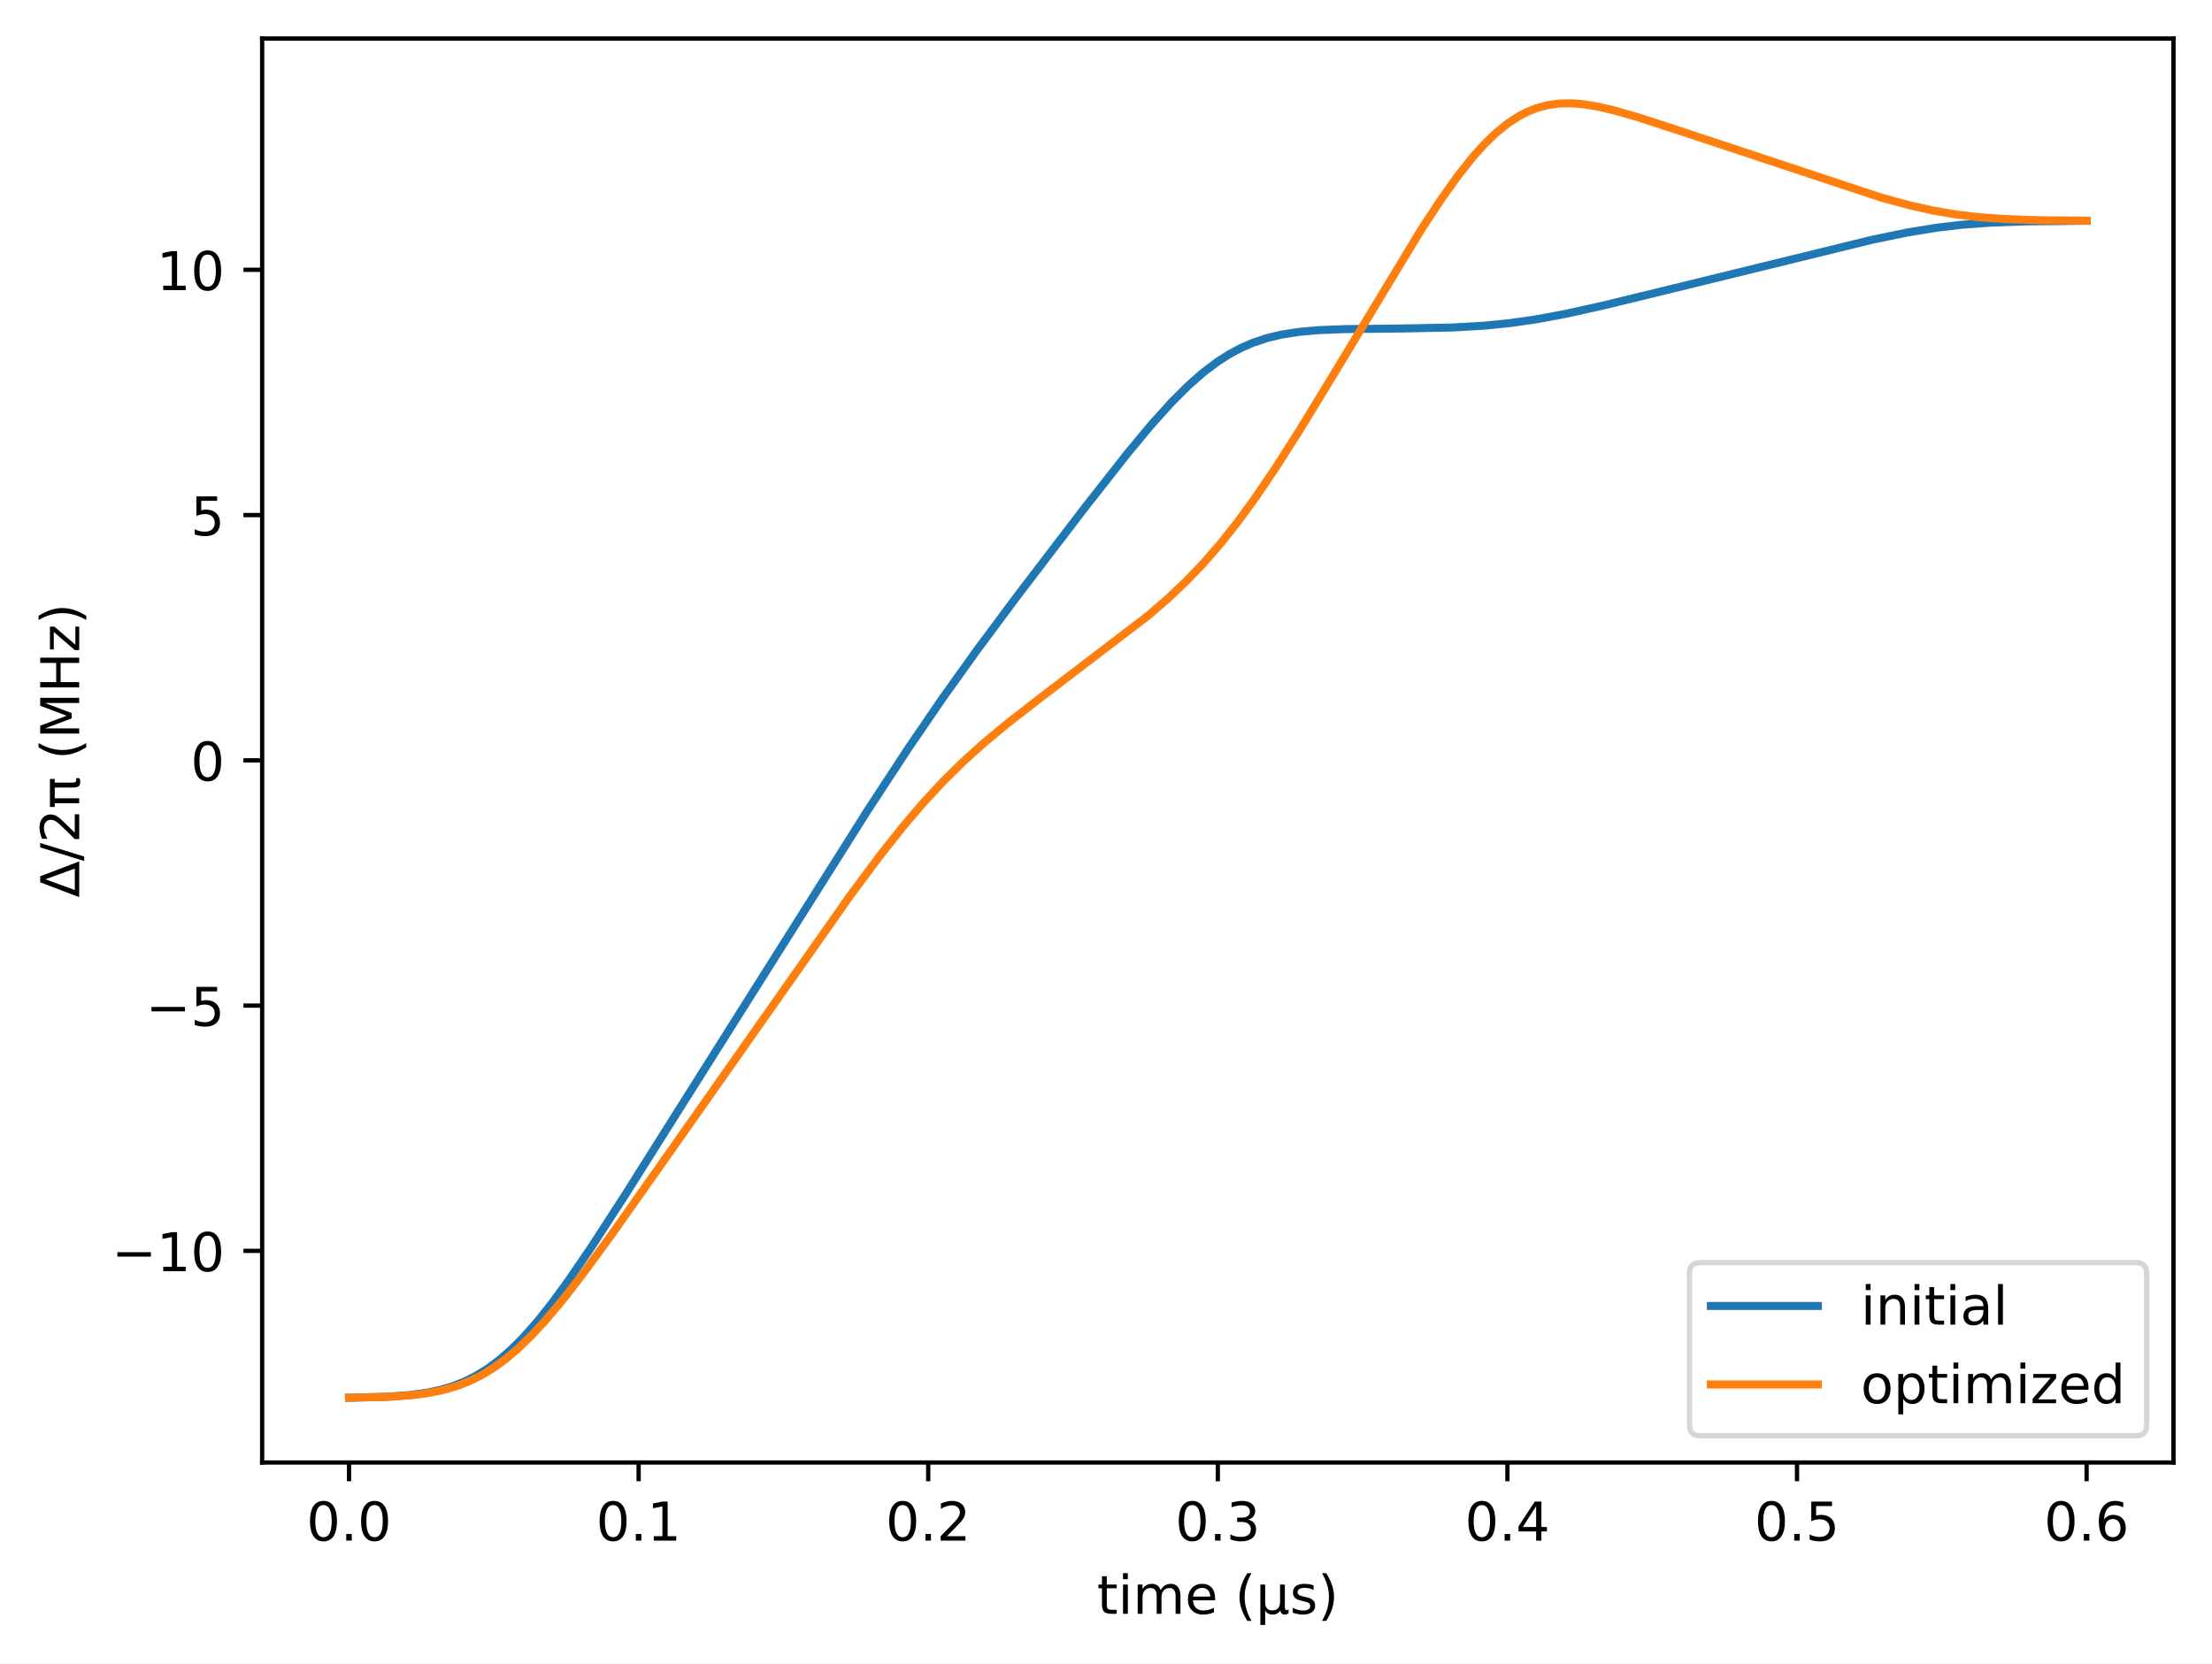
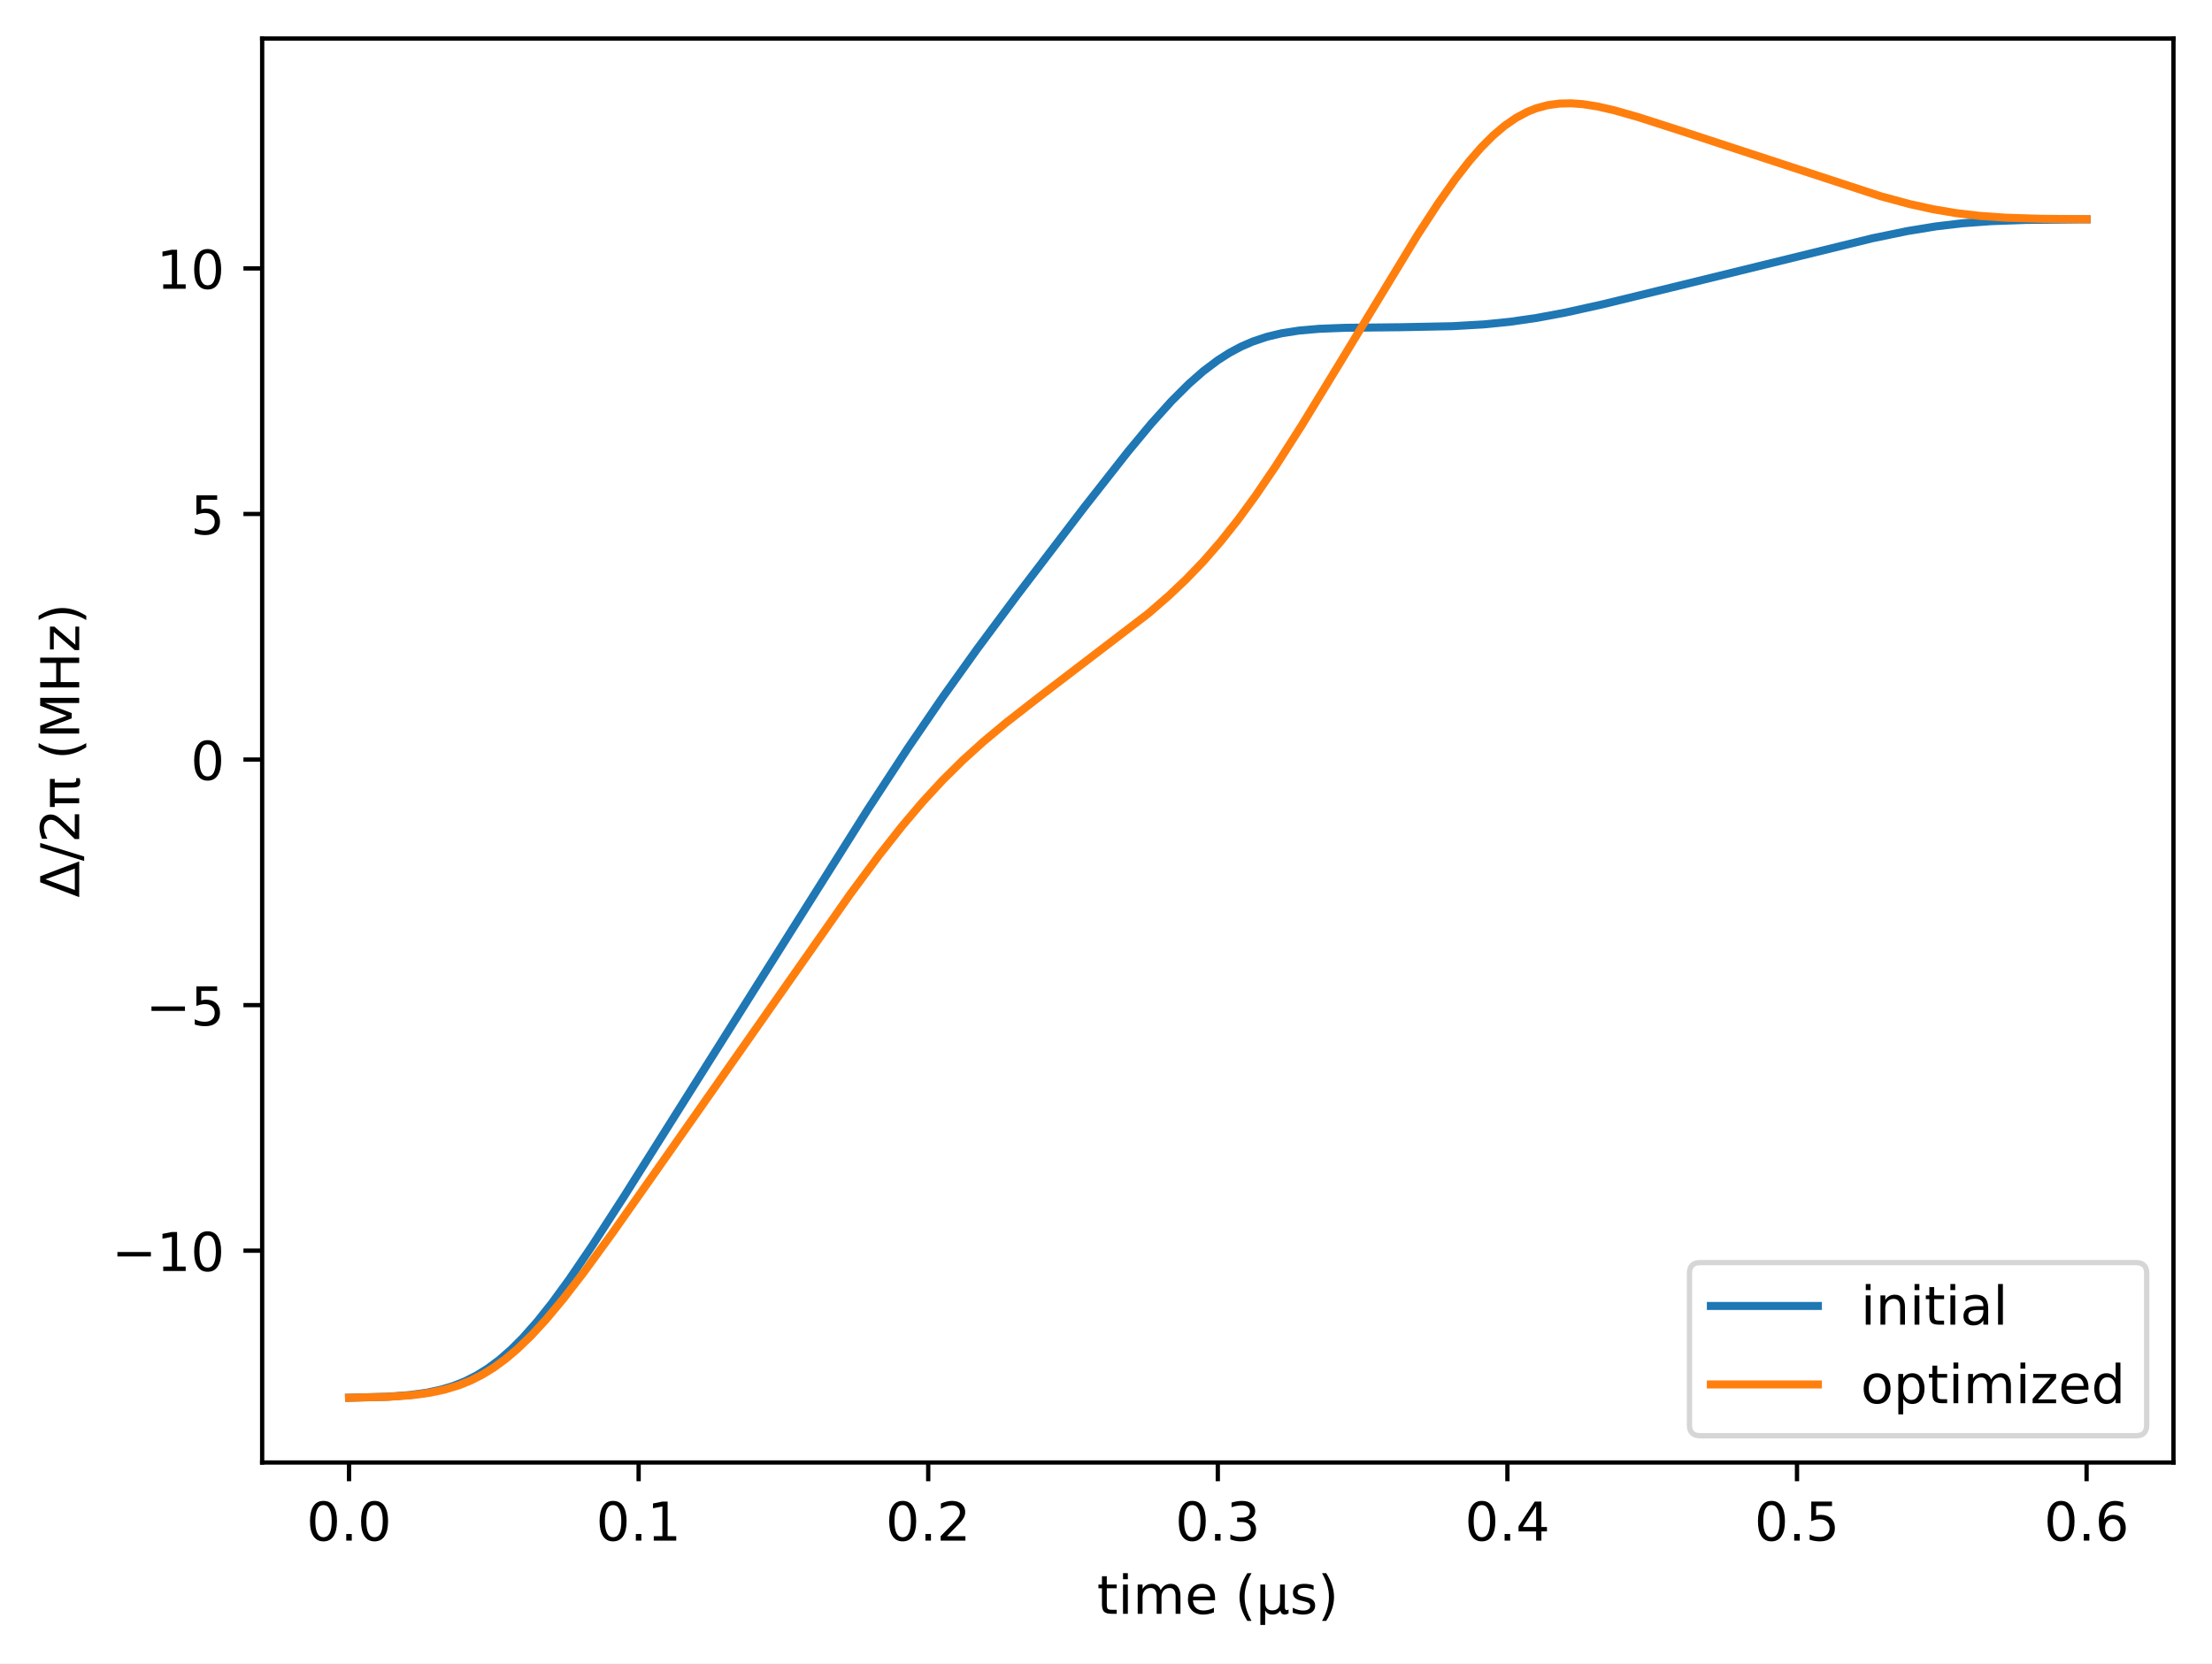
<svg xmlns="http://www.w3.org/2000/svg" xmlns:xlink="http://www.w3.org/1999/xlink" width="413.303pt" height="310.868pt" viewBox="0 0 413.303 310.868" version="1.1">
  <defs>
    <style type="text/css">*{stroke-linejoin: round; stroke-linecap: butt}</style>
  </defs>
  <g id="figure_1">
    <g id="patch_1">
      <path d="M 0 310.868  L 413.303 310.868  L 413.303 0  L 0 0  z " style="fill: #ffffff" />
    </g>
    <g id="axes_1">
      <g id="patch_2">
        <path d="M 48.983 273.312  L 406.103 273.312  L 406.103 7.2  L 48.983 7.2  z " style="fill: #ffffff" />
      </g>
      <g id="matplotlib.axis_1">
        <g id="xtick_1">
          <g id="line2d_1">
            <defs>
-               <path id="mb2568c55d3" d="M 0 0  L 0 3.5  " style="stroke: #000000; stroke-width: 0.8" />
-             </defs>
-             <g>
-               <use xlink:href="#mb2568c55d3" x="65.216" y="273.312" style="stroke: #000000; stroke-width: 0.8" />
+               <path id="m18a9380ca4" d="M 0 0  L 0 3.5  " style="stroke: #000000; stroke-width: 0.8" />
+             </defs>
+             <g>
+               <use xlink:href="#m18a9380ca4" x="65.216" y="273.312" style="stroke: #000000; stroke-width: 0.8" />
            </g>
          </g>
          <g id="text_1">
            <g transform="translate(57.26398 287.9104)scale(0.1 -0.1)">
              <defs>
                <path id="DejaVuSans-30" d="M 2034 4250  Q 1547 4250 1301 3770  Q 1056 3291 1056 2328  Q 1056 1369 1301 889  Q 1547 409 2034 409  Q 2525 409 2770 889  Q 3016 1369 3016 2328  Q 3016 3291 2770 3770  Q 2525 4250 2034 4250  z M 2034 4750  Q 2819 4750 3233 4129  Q 3647 3509 3647 2328  Q 3647 1150 3233 529  Q 2819 -91 2034 -91  Q 1250 -91 836 529  Q 422 1150 422 2328  Q 422 3509 836 4129  Q 1250 4750 2034 4750  z " transform="scale(0.015625)" />
                <path id="DejaVuSans-2e" d="M 684 794  L 1344 794  L 1344 0  L 684 0  L 684 794  z " transform="scale(0.015625)" />
              </defs>
              <use xlink:href="#DejaVuSans-30" />
              <use xlink:href="#DejaVuSans-2e" x="63.623" />
              <use xlink:href="#DejaVuSans-30" x="95.41" />
            </g>
          </g>
        </g>
        <g id="xtick_2">
          <g id="line2d_2">
            <g>
-               <use xlink:href="#mb2568c55d3" x="119.325" y="273.312" style="stroke: #000000; stroke-width: 0.8" />
+               <use xlink:href="#m18a9380ca4" x="119.325" y="273.312" style="stroke: #000000; stroke-width: 0.8" />
            </g>
          </g>
          <g id="text_2">
            <g transform="translate(111.3731 287.9104)scale(0.1 -0.1)">
              <defs>
                <path id="DejaVuSans-31" d="M 794 531  L 1825 531  L 1825 4091  L 703 3866  L 703 4441  L 1819 4666  L 2450 4666  L 2450 531  L 3481 531  L 3481 0  L 794 0  L 794 531  z " transform="scale(0.015625)" />
              </defs>
              <use xlink:href="#DejaVuSans-30" />
              <use xlink:href="#DejaVuSans-2e" x="63.623" />
              <use xlink:href="#DejaVuSans-31" x="95.41" />
            </g>
          </g>
        </g>
        <g id="xtick_3">
          <g id="line2d_3">
            <g>
-               <use xlink:href="#mb2568c55d3" x="173.434" y="273.312" style="stroke: #000000; stroke-width: 0.8" />
+               <use xlink:href="#m18a9380ca4" x="173.434" y="273.312" style="stroke: #000000; stroke-width: 0.8" />
            </g>
          </g>
          <g id="text_3">
            <g transform="translate(165.4822 287.9104)scale(0.1 -0.1)">
              <defs>
                <path id="DejaVuSans-32" d="M 1228 531  L 3431 531  L 3431 0  L 469 0  L 469 531  Q 828 903 1448 1529  Q 2069 2156 2228 2338  Q 2531 2678 2651 2914  Q 2772 3150 2772 3378  Q 2772 3750 2511 3984  Q 2250 4219 1831 4219  Q 1534 4219 1204 4116  Q 875 4013 500 3803  L 500 4441  Q 881 4594 1212 4672  Q 1544 4750 1819 4750  Q 2544 4750 2975 4387  Q 3406 4025 3406 3419  Q 3406 3131 3298 2873  Q 3191 2616 2906 2266  Q 2828 2175 2409 1742  Q 1991 1309 1228 531  z " transform="scale(0.015625)" />
              </defs>
              <use xlink:href="#DejaVuSans-30" />
              <use xlink:href="#DejaVuSans-2e" x="63.623" />
              <use xlink:href="#DejaVuSans-32" x="95.41" />
            </g>
          </g>
        </g>
        <g id="xtick_4">
          <g id="line2d_4">
            <g>
-               <use xlink:href="#mb2568c55d3" x="227.543" y="273.312" style="stroke: #000000; stroke-width: 0.8" />
+               <use xlink:href="#m18a9380ca4" x="227.543" y="273.312" style="stroke: #000000; stroke-width: 0.8" />
            </g>
          </g>
          <g id="text_4">
            <g transform="translate(219.5913 287.9104)scale(0.1 -0.1)">
              <defs>
                <path id="DejaVuSans-33" d="M 2597 2516  Q 3050 2419 3304 2112  Q 3559 1806 3559 1356  Q 3559 666 3084 287  Q 2609 -91 1734 -91  Q 1441 -91 1130 -33  Q 819 25 488 141  L 488 750  Q 750 597 1062 519  Q 1375 441 1716 441  Q 2309 441 2620 675  Q 2931 909 2931 1356  Q 2931 1769 2642 2001  Q 2353 2234 1838 2234  L 1294 2234  L 1294 2753  L 1863 2753  Q 2328 2753 2575 2939  Q 2822 3125 2822 3475  Q 2822 3834 2567 4026  Q 2313 4219 1838 4219  Q 1578 4219 1281 4162  Q 984 4106 628 3988  L 628 4550  Q 988 4650 1302 4700  Q 1616 4750 1894 4750  Q 2613 4750 3031 4423  Q 3450 4097 3450 3541  Q 3450 3153 3228 2886  Q 3006 2619 2597 2516  z " transform="scale(0.015625)" />
              </defs>
              <use xlink:href="#DejaVuSans-30" />
              <use xlink:href="#DejaVuSans-2e" x="63.623" />
              <use xlink:href="#DejaVuSans-33" x="95.41" />
            </g>
          </g>
        </g>
        <g id="xtick_5">
          <g id="line2d_5">
            <g>
-               <use xlink:href="#mb2568c55d3" x="281.652" y="273.312" style="stroke: #000000; stroke-width: 0.8" />
+               <use xlink:href="#m18a9380ca4" x="281.652" y="273.312" style="stroke: #000000; stroke-width: 0.8" />
            </g>
          </g>
          <g id="text_5">
            <g transform="translate(273.7003 287.9104)scale(0.1 -0.1)">
              <defs>
                <path id="DejaVuSans-34" d="M 2419 4116  L 825 1625  L 2419 1625  L 2419 4116  z M 2253 4666  L 3047 4666  L 3047 1625  L 3713 1625  L 3713 1100  L 3047 1100  L 3047 0  L 2419 0  L 2419 1100  L 313 1100  L 313 1709  L 2253 4666  z " transform="scale(0.015625)" />
              </defs>
              <use xlink:href="#DejaVuSans-30" />
              <use xlink:href="#DejaVuSans-2e" x="63.623" />
              <use xlink:href="#DejaVuSans-34" x="95.41" />
            </g>
          </g>
        </g>
        <g id="xtick_6">
          <g id="line2d_6">
            <g>
-               <use xlink:href="#mb2568c55d3" x="335.761" y="273.312" style="stroke: #000000; stroke-width: 0.8" />
+               <use xlink:href="#m18a9380ca4" x="335.761" y="273.312" style="stroke: #000000; stroke-width: 0.8" />
            </g>
          </g>
          <g id="text_6">
            <g transform="translate(327.8094 287.9104)scale(0.1 -0.1)">
              <defs>
                <path id="DejaVuSans-35" d="M 691 4666  L 3169 4666  L 3169 4134  L 1269 4134  L 1269 2991  Q 1406 3038 1543 3061  Q 1681 3084 1819 3084  Q 2600 3084 3056 2656  Q 3513 2228 3513 1497  Q 3513 744 3044 326  Q 2575 -91 1722 -91  Q 1428 -91 1123 -41  Q 819 9 494 109  L 494 744  Q 775 591 1075 516  Q 1375 441 1709 441  Q 2250 441 2565 725  Q 2881 1009 2881 1497  Q 2881 1984 2565 2268  Q 2250 2553 1709 2553  Q 1456 2553 1204 2497  Q 953 2441 691 2322  L 691 4666  z " transform="scale(0.015625)" />
              </defs>
              <use xlink:href="#DejaVuSans-30" />
              <use xlink:href="#DejaVuSans-2e" x="63.623" />
              <use xlink:href="#DejaVuSans-35" x="95.41" />
            </g>
          </g>
        </g>
        <g id="xtick_7">
          <g id="line2d_7">
            <g>
-               <use xlink:href="#mb2568c55d3" x="389.87" y="273.312" style="stroke: #000000; stroke-width: 0.8" />
+               <use xlink:href="#m18a9380ca4" x="389.87" y="273.312" style="stroke: #000000; stroke-width: 0.8" />
            </g>
          </g>
          <g id="text_7">
            <g transform="translate(381.9185 287.9104)scale(0.1 -0.1)">
              <defs>
                <path id="DejaVuSans-36" d="M 2113 2584  Q 1688 2584 1439 2293  Q 1191 2003 1191 1497  Q 1191 994 1439 701  Q 1688 409 2113 409  Q 2538 409 2786 701  Q 3034 994 3034 1497  Q 3034 2003 2786 2293  Q 2538 2584 2113 2584  z M 3366 4563  L 3366 3988  Q 3128 4100 2886 4159  Q 2644 4219 2406 4219  Q 1781 4219 1451 3797  Q 1122 3375 1075 2522  Q 1259 2794 1537 2939  Q 1816 3084 2150 3084  Q 2853 3084 3261 2657  Q 3669 2231 3669 1497  Q 3669 778 3244 343  Q 2819 -91 2113 -91  Q 1303 -91 875 529  Q 447 1150 447 2328  Q 447 3434 972 4092  Q 1497 4750 2381 4750  Q 2619 4750 2861 4703  Q 3103 4656 3366 4563  z " transform="scale(0.015625)" />
              </defs>
              <use xlink:href="#DejaVuSans-30" />
              <use xlink:href="#DejaVuSans-2e" x="63.623" />
              <use xlink:href="#DejaVuSans-36" x="95.41" />
            </g>
          </g>
        </g>
        <g id="text_8">
          <g transform="translate(204.9702 301.5886)scale(0.1 -0.1)">
            <defs>
              <path id="DejaVuSans-74" d="M 1172 4494  L 1172 3500  L 2356 3500  L 2356 3053  L 1172 3053  L 1172 1153  Q 1172 725 1289 603  Q 1406 481 1766 481  L 2356 481  L 2356 0  L 1766 0  Q 1100 0 847 248  Q 594 497 594 1153  L 594 3053  L 172 3053  L 172 3500  L 594 3500  L 594 4494  L 1172 4494  z " transform="scale(0.015625)" />
              <path id="DejaVuSans-69" d="M 603 3500  L 1178 3500  L 1178 0  L 603 0  L 603 3500  z M 603 4863  L 1178 4863  L 1178 4134  L 603 4134  L 603 4863  z " transform="scale(0.015625)" />
              <path id="DejaVuSans-6d" d="M 3328 2828  Q 3544 3216 3844 3400  Q 4144 3584 4550 3584  Q 5097 3584 5394 3201  Q 5691 2819 5691 2113  L 5691 0  L 5113 0  L 5113 2094  Q 5113 2597 4934 2840  Q 4756 3084 4391 3084  Q 3944 3084 3684 2787  Q 3425 2491 3425 1978  L 3425 0  L 2847 0  L 2847 2094  Q 2847 2600 2669 2842  Q 2491 3084 2119 3084  Q 1678 3084 1418 2786  Q 1159 2488 1159 1978  L 1159 0  L 581 0  L 581 3500  L 1159 3500  L 1159 2956  Q 1356 3278 1631 3431  Q 1906 3584 2284 3584  Q 2666 3584 2933 3390  Q 3200 3197 3328 2828  z " transform="scale(0.015625)" />
              <path id="DejaVuSans-65" d="M 3597 1894  L 3597 1613  L 953 1613  Q 991 1019 1311 708  Q 1631 397 2203 397  Q 2534 397 2845 478  Q 3156 559 3463 722  L 3463 178  Q 3153 47 2828 -22  Q 2503 -91 2169 -91  Q 1331 -91 842 396  Q 353 884 353 1716  Q 353 2575 817 3079  Q 1281 3584 2069 3584  Q 2775 3584 3186 3129  Q 3597 2675 3597 1894  z M 3022 2063  Q 3016 2534 2758 2815  Q 2500 3097 2075 3097  Q 1594 3097 1305 2825  Q 1016 2553 972 2059  L 3022 2063  z " transform="scale(0.015625)" />
              <path id="DejaVuSans-20" transform="scale(0.015625)" />
              <path id="DejaVuSans-28" d="M 1984 4856  Q 1566 4138 1362 3434  Q 1159 2731 1159 2009  Q 1159 1288 1364 580  Q 1569 -128 1984 -844  L 1484 -844  Q 1016 -109 783 600  Q 550 1309 550 2009  Q 550 2706 781 3412  Q 1013 4119 1484 4856  L 1984 4856  z " transform="scale(0.015625)" />
              <path id="DejaVuSans-3bc" d="M 544 -1331  L 544 3500  L 1119 3500  L 1119 1325  Q 1119 872 1334 640  Q 1550 409 1972 409  Q 2434 409 2667 671  Q 2900 934 2900 1459  L 2900 3500  L 3475 3500  L 3475 806  Q 3475 619 3529 530  Q 3584 441 3700 441  Q 3728 441 3778 458  Q 3828 475 3916 513  L 3916 50  Q 3788 -22 3673 -56  Q 3559 -91 3450 -91  Q 3234 -91 3106 31  Q 2978 153 2931 403  Q 2775 156 2548 32  Q 2322 -91 2016 -91  Q 1697 -91 1473 31  Q 1250 153 1119 397  L 1119 -1331  L 544 -1331  z " transform="scale(0.015625)" />
              <path id="DejaVuSans-73" d="M 2834 3397  L 2834 2853  Q 2591 2978 2328 3040  Q 2066 3103 1784 3103  Q 1356 3103 1142 2972  Q 928 2841 928 2578  Q 928 2378 1081 2264  Q 1234 2150 1697 2047  L 1894 2003  Q 2506 1872 2764 1633  Q 3022 1394 3022 966  Q 3022 478 2636 193  Q 2250 -91 1575 -91  Q 1294 -91 989 -36  Q 684 19 347 128  L 347 722  Q 666 556 975 473  Q 1284 391 1588 391  Q 1994 391 2212 530  Q 2431 669 2431 922  Q 2431 1156 2273 1281  Q 2116 1406 1581 1522  L 1381 1569  Q 847 1681 609 1914  Q 372 2147 372 2553  Q 372 3047 722 3315  Q 1072 3584 1716 3584  Q 2034 3584 2315 3537  Q 2597 3491 2834 3397  z " transform="scale(0.015625)" />
              <path id="DejaVuSans-29" d="M 513 4856  L 1013 4856  Q 1481 4119 1714 3412  Q 1947 2706 1947 2009  Q 1947 1309 1714 600  Q 1481 -109 1013 -844  L 513 -844  Q 928 -128 1133 580  Q 1338 1288 1338 2009  Q 1338 2731 1133 3434  Q 928 4138 513 4856  z " transform="scale(0.015625)" />
            </defs>
            <use xlink:href="#DejaVuSans-74" />
            <use xlink:href="#DejaVuSans-69" x="39.209" />
            <use xlink:href="#DejaVuSans-6d" x="66.992" />
            <use xlink:href="#DejaVuSans-65" x="164.404" />
            <use xlink:href="#DejaVuSans-20" x="225.928" />
            <use xlink:href="#DejaVuSans-28" x="257.715" />
            <use xlink:href="#DejaVuSans-3bc" x="296.729" />
            <use xlink:href="#DejaVuSans-73" x="360.352" />
            <use xlink:href="#DejaVuSans-29" x="412.451" />
          </g>
        </g>
      </g>
      <g id="matplotlib.axis_2">
        <g id="ytick_1">
          <g id="line2d_8">
            <defs>
-               <path id="ma02552369b" d="M 0 0  L -3.5 0  " style="stroke: #000000; stroke-width: 0.8" />
-             </defs>
-             <g>
-               <use xlink:href="#ma02552369b" x="48.983" y="233.762" style="stroke: #000000; stroke-width: 0.8" />
+               <path id="mfb9319c54f" d="M 0 0  L -3.5 0  " style="stroke: #000000; stroke-width: 0.8" />
+             </defs>
+             <g>
+               <use xlink:href="#mfb9319c54f" x="48.983" y="233.728" style="stroke: #000000; stroke-width: 0.8" />
            </g>
          </g>
          <g id="text_9">
-             <g transform="translate(20.87813 237.561)scale(0.1 -0.1)">
+             <g transform="translate(20.87813 237.5274)scale(0.1 -0.1)">
              <defs>
                <path id="DejaVuSans-2212" d="M 678 2272  L 4684 2272  L 4684 1741  L 678 1741  L 678 2272  z " transform="scale(0.015625)" />
              </defs>
              <use xlink:href="#DejaVuSans-2212" />
              <use xlink:href="#DejaVuSans-31" x="83.789" />
              <use xlink:href="#DejaVuSans-30" x="147.412" />
            </g>
          </g>
        </g>
        <g id="ytick_2">
          <g id="line2d_9">
            <g>
-               <use xlink:href="#ma02552369b" x="48.983" y="187.926" style="stroke: #000000; stroke-width: 0.8" />
+               <use xlink:href="#mfb9319c54f" x="48.983" y="187.837" style="stroke: #000000; stroke-width: 0.8" />
            </g>
          </g>
          <g id="text_10">
-             <g transform="translate(27.24063 191.7255)scale(0.1 -0.1)">
+             <g transform="translate(27.24063 191.6358)scale(0.1 -0.1)">
              <use xlink:href="#DejaVuSans-2212" />
              <use xlink:href="#DejaVuSans-35" x="83.789" />
            </g>
          </g>
        </g>
        <g id="ytick_3">
          <g id="line2d_10">
            <g>
-               <use xlink:href="#ma02552369b" x="48.983" y="142.091" style="stroke: #000000; stroke-width: 0.8" />
+               <use xlink:href="#mfb9319c54f" x="48.983" y="141.945" style="stroke: #000000; stroke-width: 0.8" />
            </g>
          </g>
          <g id="text_11">
-             <g transform="translate(35.62031 145.89)scale(0.1 -0.1)">
+             <g transform="translate(35.62031 145.7442)scale(0.1 -0.1)">
              <use xlink:href="#DejaVuSans-30" />
            </g>
          </g>
        </g>
        <g id="ytick_4">
          <g id="line2d_11">
            <g>
-               <use xlink:href="#ma02552369b" x="48.983" y="96.255" style="stroke: #000000; stroke-width: 0.8" />
+               <use xlink:href="#mfb9319c54f" x="48.983" y="96.053" style="stroke: #000000; stroke-width: 0.8" />
            </g>
          </g>
          <g id="text_12">
-             <g transform="translate(35.62031 100.0546)scale(0.1 -0.1)">
+             <g transform="translate(35.62031 99.85259)scale(0.1 -0.1)">
              <use xlink:href="#DejaVuSans-35" />
            </g>
          </g>
        </g>
        <g id="ytick_5">
          <g id="line2d_12">
            <g>
-               <use xlink:href="#ma02552369b" x="48.983" y="50.42" style="stroke: #000000; stroke-width: 0.8" />
+               <use xlink:href="#mfb9319c54f" x="48.983" y="50.162" style="stroke: #000000; stroke-width: 0.8" />
            </g>
          </g>
          <g id="text_13">
-             <g transform="translate(29.25781 54.21911)scale(0.1 -0.1)">
+             <g transform="translate(29.25781 53.96098)scale(0.1 -0.1)">
              <use xlink:href="#DejaVuSans-31" />
              <use xlink:href="#DejaVuSans-30" x="63.623" />
            </g>
          </g>
        </g>
        <g id="text_14">
          <g transform="translate(14.79844 167.7412)rotate(-90)scale(0.1 -0.1)">
            <defs>
              <path id="DejaVuSans-394" d="M 2188 4044  L 906 525  L 3472 525  L 2188 4044  z M 50 0  L 1831 4666  L 2547 4666  L 4325 0  L 50 0  z " transform="scale(0.015625)" />
              <path id="DejaVuSans-2f" d="M 1625 4666  L 2156 4666  L 531 -594  L 0 -594  L 1625 4666  z " transform="scale(0.015625)" />
              <path id="DejaVuSans-3c0" d="M 231 3500  L 3584 3500  L 3584 2925  L 3144 2925  L 3144 775  Q 3144 550 3220 451  Q 3297 353 3469 353  Q 3516 353 3584 361  Q 3653 369 3675 372  L 3675 -44  Q 3566 -84 3450 -103  Q 3334 -122 3219 -122  Q 2844 -122 2700 83  Q 2556 288 2556 838  L 2556 2925  L 1266 2925  L 1266 0  L 678 0  L 678 2925  L 231 2925  L 231 3500  z " transform="scale(0.015625)" />
              <path id="DejaVuSans-4d" d="M 628 4666  L 1569 4666  L 2759 1491  L 3956 4666  L 4897 4666  L 4897 0  L 4281 0  L 4281 4097  L 3078 897  L 2444 897  L 1241 4097  L 1241 0  L 628 0  L 628 4666  z " transform="scale(0.015625)" />
              <path id="DejaVuSans-48" d="M 628 4666  L 1259 4666  L 1259 2753  L 3553 2753  L 3553 4666  L 4184 4666  L 4184 0  L 3553 0  L 3553 2222  L 1259 2222  L 1259 0  L 628 0  L 628 4666  z " transform="scale(0.015625)" />
              <path id="DejaVuSans-7a" d="M 353 3500  L 3084 3500  L 3084 2975  L 922 459  L 3084 459  L 3084 0  L 275 0  L 275 525  L 2438 3041  L 353 3041  L 353 3500  z " transform="scale(0.015625)" />
            </defs>
            <use xlink:href="#DejaVuSans-394" />
            <use xlink:href="#DejaVuSans-2f" x="68.408" />
            <use xlink:href="#DejaVuSans-32" x="102.1" />
            <use xlink:href="#DejaVuSans-3c0" x="165.723" />
            <use xlink:href="#DejaVuSans-20" x="225.928" />
            <use xlink:href="#DejaVuSans-28" x="257.715" />
            <use xlink:href="#DejaVuSans-4d" x="296.729" />
            <use xlink:href="#DejaVuSans-48" x="383.008" />
            <use xlink:href="#DejaVuSans-7a" x="458.203" />
            <use xlink:href="#DejaVuSans-29" x="510.693" />
          </g>
        </g>
      </g>
      <g id="line2d_13">
-         <path d="M 65.216 261.211  L 72.25 261.027  L 76.578 260.709  L 79.825 260.258  L 82.53 259.669  L 84.695 259.012  L 86.859 258.154  L 89.024 257.063  L 91.188 255.717  L 93.352 254.1  L 95.517 252.207  L 97.681 250.045  L 100.386 246.991  L 103.092 243.595  L 106.338 239.155  L 110.667 232.798  L 116.619 223.603  L 129.605 203.01  L 162.071 151.515  L 169.646 139.942  L 176.139 130.449  L 182.632 121.384  L 190.208 111.21  L 202.653 94.925  L 210.769 84.604  L 215.098 79.404  L 218.885 75.2  L 222.132 71.967  L 224.837 69.597  L 227.543 67.56  L 229.707 66.182  L 231.872 65.027  L 234.036 64.084  L 236.741 63.178  L 239.447 62.531  L 242.693 62.023  L 246.481 61.691  L 251.351 61.503  L 261.632 61.396  L 271.371 61.205  L 277.323 60.863  L 282.193 60.374  L 287.063 59.672  L 292.474 58.664  L 299.508 57.106  L 312.494 53.943  L 349.829 44.799  L 356.322 43.46  L 361.733 42.574  L 366.603 42  L 372.014 41.602  L 378.507 41.371  L 388.788 41.269  L 389.87 41.265  L 389.87 41.265  " clip-path="url(#p9ce1d3daed)" style="fill: none; stroke: #1f77b4; stroke-width: 1.5; stroke-linecap: square" />
+         <path d="M 65.216 261.211  L 72.25 261.027  L 76.578 260.708  L 79.825 260.257  L 82.53 259.667  L 84.695 259.009  L 86.859 258.15  L 89.024 257.058  L 91.188 255.711  L 93.352 254.091  L 95.517 252.196  L 97.681 250.031  L 100.386 246.974  L 103.092 243.573  L 106.338 239.128  L 110.667 232.763  L 116.619 223.557  L 129.605 202.939  L 162.071 151.38  L 169.646 139.794  L 176.139 130.289  L 182.632 121.212  L 190.208 111.026  L 202.653 94.721  L 210.769 84.387  L 215.098 79.181  L 218.885 74.972  L 222.132 71.735  L 224.837 69.362  L 227.543 67.323  L 229.707 65.943  L 231.872 64.787  L 234.036 63.843  L 236.741 62.936  L 239.447 62.288  L 242.693 61.779  L 246.481 61.447  L 251.351 61.258  L 261.632 61.152  L 271.371 60.96  L 277.323 60.618  L 282.193 60.128  L 287.063 59.425  L 292.474 58.416  L 299.508 56.856  L 312.494 53.689  L 349.829 44.534  L 356.322 43.193  L 361.733 42.307  L 366.603 41.732  L 372.014 41.333  L 378.507 41.102  L 388.788 40.999  L 389.87 40.996  L 389.87 40.996  " clip-path="url(#p2ffc04ae8d)" style="fill: none; stroke: #1f77b4; stroke-width: 1.5; stroke-linecap: square" />
      </g>
      <g id="line2d_14">
-         <path d="M 65.216 261.216  L 72.791 261.026  L 77.12 260.712  L 80.366 260.271  L 83.072 259.699  L 85.777 258.88  L 87.941 258.008  L 90.106 256.916  L 92.27 255.587  L 94.434 254.01  L 96.599 252.188  L 99.304 249.582  L 102.01 246.648  L 105.256 242.77  L 109.044 237.879  L 114.455 230.476  L 124.194 216.675  L 158.824 167.417  L 164.235 160.142  L 168.564 154.665  L 172.352 150.211  L 176.139 146.116  L 179.927 142.38  L 183.714 138.961  L 188.043 135.354  L 193.995 130.722  L 214.557 115.017  L 218.344 111.733  L 221.591 108.659  L 224.837 105.279  L 228.084 101.547  L 231.33 97.446  L 234.577 92.989  L 238.365 87.397  L 242.693 80.611  L 249.186 69.96  L 265.419 43.122  L 269.207 37.345  L 272.453 32.793  L 275.159 29.388  L 277.323 26.974  L 279.488 24.875  L 281.652 23.112  L 283.816 21.698  L 285.44 20.866  L 287.063 20.223  L 289.227 19.643  L 291.392 19.35  L 293.556 19.306  L 295.72 19.468  L 298.426 19.898  L 301.672 20.651  L 306.001 21.899  L 313.576 24.359  L 351.453 36.912  L 356.864 38.384  L 361.192 39.349  L 365.521 40.087  L 369.85 40.598  L 374.72 40.943  L 381.213 41.155  L 389.87 41.236  L 389.87 41.236  " clip-path="url(#p9ce1d3daed)" style="fill: none; stroke: #ff7f0e; stroke-width: 1.5; stroke-linecap: square" />
+         <path d="M 65.216 261.216  L 72.791 261.026  L 77.12 260.71  L 80.366 260.268  L 83.072 259.695  L 85.777 258.874  L 87.941 257.999  L 90.106 256.904  L 92.27 255.571  L 94.434 253.99  L 96.599 252.162  L 99.304 249.549  L 102.01 246.607  L 105.256 242.718  L 109.044 237.814  L 114.455 230.39  L 124.194 216.55  L 158.824 167.152  L 164.235 159.858  L 168.564 154.366  L 172.352 149.901  L 176.139 145.797  L 179.927 142.052  L 183.714 138.627  L 188.043 135.013  L 193.995 130.373  L 214.557 114.65  L 218.344 111.367  L 221.591 108.296  L 224.837 104.922  L 228.084 101.2  L 231.33 97.111  L 234.577 92.671  L 238.365 87.102  L 243.234 79.48  L 249.728 68.847  L 264.878 43.886  L 268.666 38.08  L 271.912 33.476  L 274.618 30.008  L 276.782 27.532  L 278.946 25.36  L 281.111 23.518  L 283.275 22.022  L 285.44 20.871  L 287.063 20.229  L 289.227 19.649  L 291.392 19.353  L 293.556 19.305  L 295.72 19.461  L 298.426 19.883  L 301.672 20.626  L 306.001 21.858  L 313.576 24.289  L 351.453 36.694  L 356.864 38.149  L 361.192 39.102  L 365.521 39.832  L 369.85 40.336  L 374.72 40.678  L 381.213 40.887  L 389.87 40.966  L 389.87 40.966  " clip-path="url(#p2ffc04ae8d)" style="fill: none; stroke: #ff7f0e; stroke-width: 1.5; stroke-linecap: square" />
      </g>
      <g id="patch_3">
        <path d="M 48.983 273.312  L 48.983 7.2  " style="fill: none; stroke: #000000; stroke-width: 0.8; stroke-linejoin: miter; stroke-linecap: square" />
      </g>
      <g id="patch_4">
        <path d="M 406.103 273.312  L 406.103 7.2  " style="fill: none; stroke: #000000; stroke-width: 0.8; stroke-linejoin: miter; stroke-linecap: square" />
      </g>
      <g id="patch_5">
        <path d="M 48.983 273.312  L 406.103 273.312  " style="fill: none; stroke: #000000; stroke-width: 0.8; stroke-linejoin: miter; stroke-linecap: square" />
      </g>
      <g id="patch_6">
        <path d="M 48.983 7.2  L 406.103 7.2  " style="fill: none; stroke: #000000; stroke-width: 0.8; stroke-linejoin: miter; stroke-linecap: square" />
      </g>
      <g id="legend_1">
        <g id="patch_7">
          <path d="M 317.668 268.312  L 399.103 268.312  Q 401.103 268.312 401.103 266.312  L 401.103 237.956  Q 401.103 235.956 399.103 235.956  L 317.668 235.956  Q 315.668 235.956 315.668 237.956  L 315.668 266.312  Q 315.668 268.312 317.668 268.312  z " style="fill: #ffffff; opacity: 0.8; stroke: #cccccc; stroke-linejoin: miter" />
        </g>
        <g id="line2d_15">
          <path d="M 319.668 244.054  L 329.668 244.054  L 339.668 244.054  " style="fill: none; stroke: #1f77b4; stroke-width: 1.5; stroke-linecap: square" />
        </g>
        <g id="text_15">
          <g transform="translate(347.6684 247.5542)scale(0.1 -0.1)">
            <defs>
              <path id="DejaVuSans-6e" d="M 3513 2113  L 3513 0  L 2938 0  L 2938 2094  Q 2938 2591 2744 2837  Q 2550 3084 2163 3084  Q 1697 3084 1428 2787  Q 1159 2491 1159 1978  L 1159 0  L 581 0  L 581 3500  L 1159 3500  L 1159 2956  Q 1366 3272 1645 3428  Q 1925 3584 2291 3584  Q 2894 3584 3203 3211  Q 3513 2838 3513 2113  z " transform="scale(0.015625)" />
              <path id="DejaVuSans-61" d="M 2194 1759  Q 1497 1759 1228 1600  Q 959 1441 959 1056  Q 959 750 1161 570  Q 1363 391 1709 391  Q 2188 391 2477 730  Q 2766 1069 2766 1631  L 2766 1759  L 2194 1759  z M 3341 1997  L 3341 0  L 2766 0  L 2766 531  Q 2569 213 2275 61  Q 1981 -91 1556 -91  Q 1019 -91 701 211  Q 384 513 384 1019  Q 384 1609 779 1909  Q 1175 2209 1959 2209  L 2766 2209  L 2766 2266  Q 2766 2663 2505 2880  Q 2244 3097 1772 3097  Q 1472 3097 1187 3025  Q 903 2953 641 2809  L 641 3341  Q 956 3463 1253 3523  Q 1550 3584 1831 3584  Q 2591 3584 2966 3190  Q 3341 2797 3341 1997  z " transform="scale(0.015625)" />
              <path id="DejaVuSans-6c" d="M 603 4863  L 1178 4863  L 1178 0  L 603 0  L 603 4863  z " transform="scale(0.015625)" />
            </defs>
            <use xlink:href="#DejaVuSans-69" />
            <use xlink:href="#DejaVuSans-6e" x="27.783" />
            <use xlink:href="#DejaVuSans-69" x="91.162" />
            <use xlink:href="#DejaVuSans-74" x="118.945" />
            <use xlink:href="#DejaVuSans-69" x="158.154" />
            <use xlink:href="#DejaVuSans-61" x="185.938" />
            <use xlink:href="#DejaVuSans-6c" x="247.217" />
          </g>
        </g>
        <g id="line2d_16">
          <path d="M 319.668 258.732  L 329.668 258.732  L 339.668 258.732  " style="fill: none; stroke: #ff7f0e; stroke-width: 1.5; stroke-linecap: square" />
        </g>
        <g id="text_16">
          <g transform="translate(347.6684 262.2323)scale(0.1 -0.1)">
            <defs>
              <path id="DejaVuSans-6f" d="M 1959 3097  Q 1497 3097 1228 2736  Q 959 2375 959 1747  Q 959 1119 1226 758  Q 1494 397 1959 397  Q 2419 397 2687 759  Q 2956 1122 2956 1747  Q 2956 2369 2687 2733  Q 2419 3097 1959 3097  z M 1959 3584  Q 2709 3584 3137 3096  Q 3566 2609 3566 1747  Q 3566 888 3137 398  Q 2709 -91 1959 -91  Q 1206 -91 779 398  Q 353 888 353 1747  Q 353 2609 779 3096  Q 1206 3584 1959 3584  z " transform="scale(0.015625)" />
              <path id="DejaVuSans-70" d="M 1159 525  L 1159 -1331  L 581 -1331  L 581 3500  L 1159 3500  L 1159 2969  Q 1341 3281 1617 3432  Q 1894 3584 2278 3584  Q 2916 3584 3314 3078  Q 3713 2572 3713 1747  Q 3713 922 3314 415  Q 2916 -91 2278 -91  Q 1894 -91 1617 61  Q 1341 213 1159 525  z M 3116 1747  Q 3116 2381 2855 2742  Q 2594 3103 2138 3103  Q 1681 3103 1420 2742  Q 1159 2381 1159 1747  Q 1159 1113 1420 752  Q 1681 391 2138 391  Q 2594 391 2855 752  Q 3116 1113 3116 1747  z " transform="scale(0.015625)" />
              <path id="DejaVuSans-64" d="M 2906 2969  L 2906 4863  L 3481 4863  L 3481 0  L 2906 0  L 2906 525  Q 2725 213 2448 61  Q 2172 -91 1784 -91  Q 1150 -91 751 415  Q 353 922 353 1747  Q 353 2572 751 3078  Q 1150 3584 1784 3584  Q 2172 3584 2448 3432  Q 2725 3281 2906 2969  z M 947 1747  Q 947 1113 1208 752  Q 1469 391 1925 391  Q 2381 391 2643 752  Q 2906 1113 2906 1747  Q 2906 2381 2643 2742  Q 2381 3103 1925 3103  Q 1469 3103 1208 2742  Q 947 2381 947 1747  z " transform="scale(0.015625)" />
            </defs>
            <use xlink:href="#DejaVuSans-6f" />
            <use xlink:href="#DejaVuSans-70" x="61.182" />
            <use xlink:href="#DejaVuSans-74" x="124.658" />
            <use xlink:href="#DejaVuSans-69" x="163.867" />
            <use xlink:href="#DejaVuSans-6d" x="191.65" />
            <use xlink:href="#DejaVuSans-69" x="289.062" />
            <use xlink:href="#DejaVuSans-7a" x="316.846" />
            <use xlink:href="#DejaVuSans-65" x="369.336" />
            <use xlink:href="#DejaVuSans-64" x="430.859" />
          </g>
        </g>
      </g>
    </g>
  </g>
  <defs>
-     <clipPath id="p9ce1d3daed">
+     <clipPath id="p2ffc04ae8d">
      <rect x="48.983" y="7.2" width="357.12" height="266.112" />
    </clipPath>
  </defs>
</svg>
